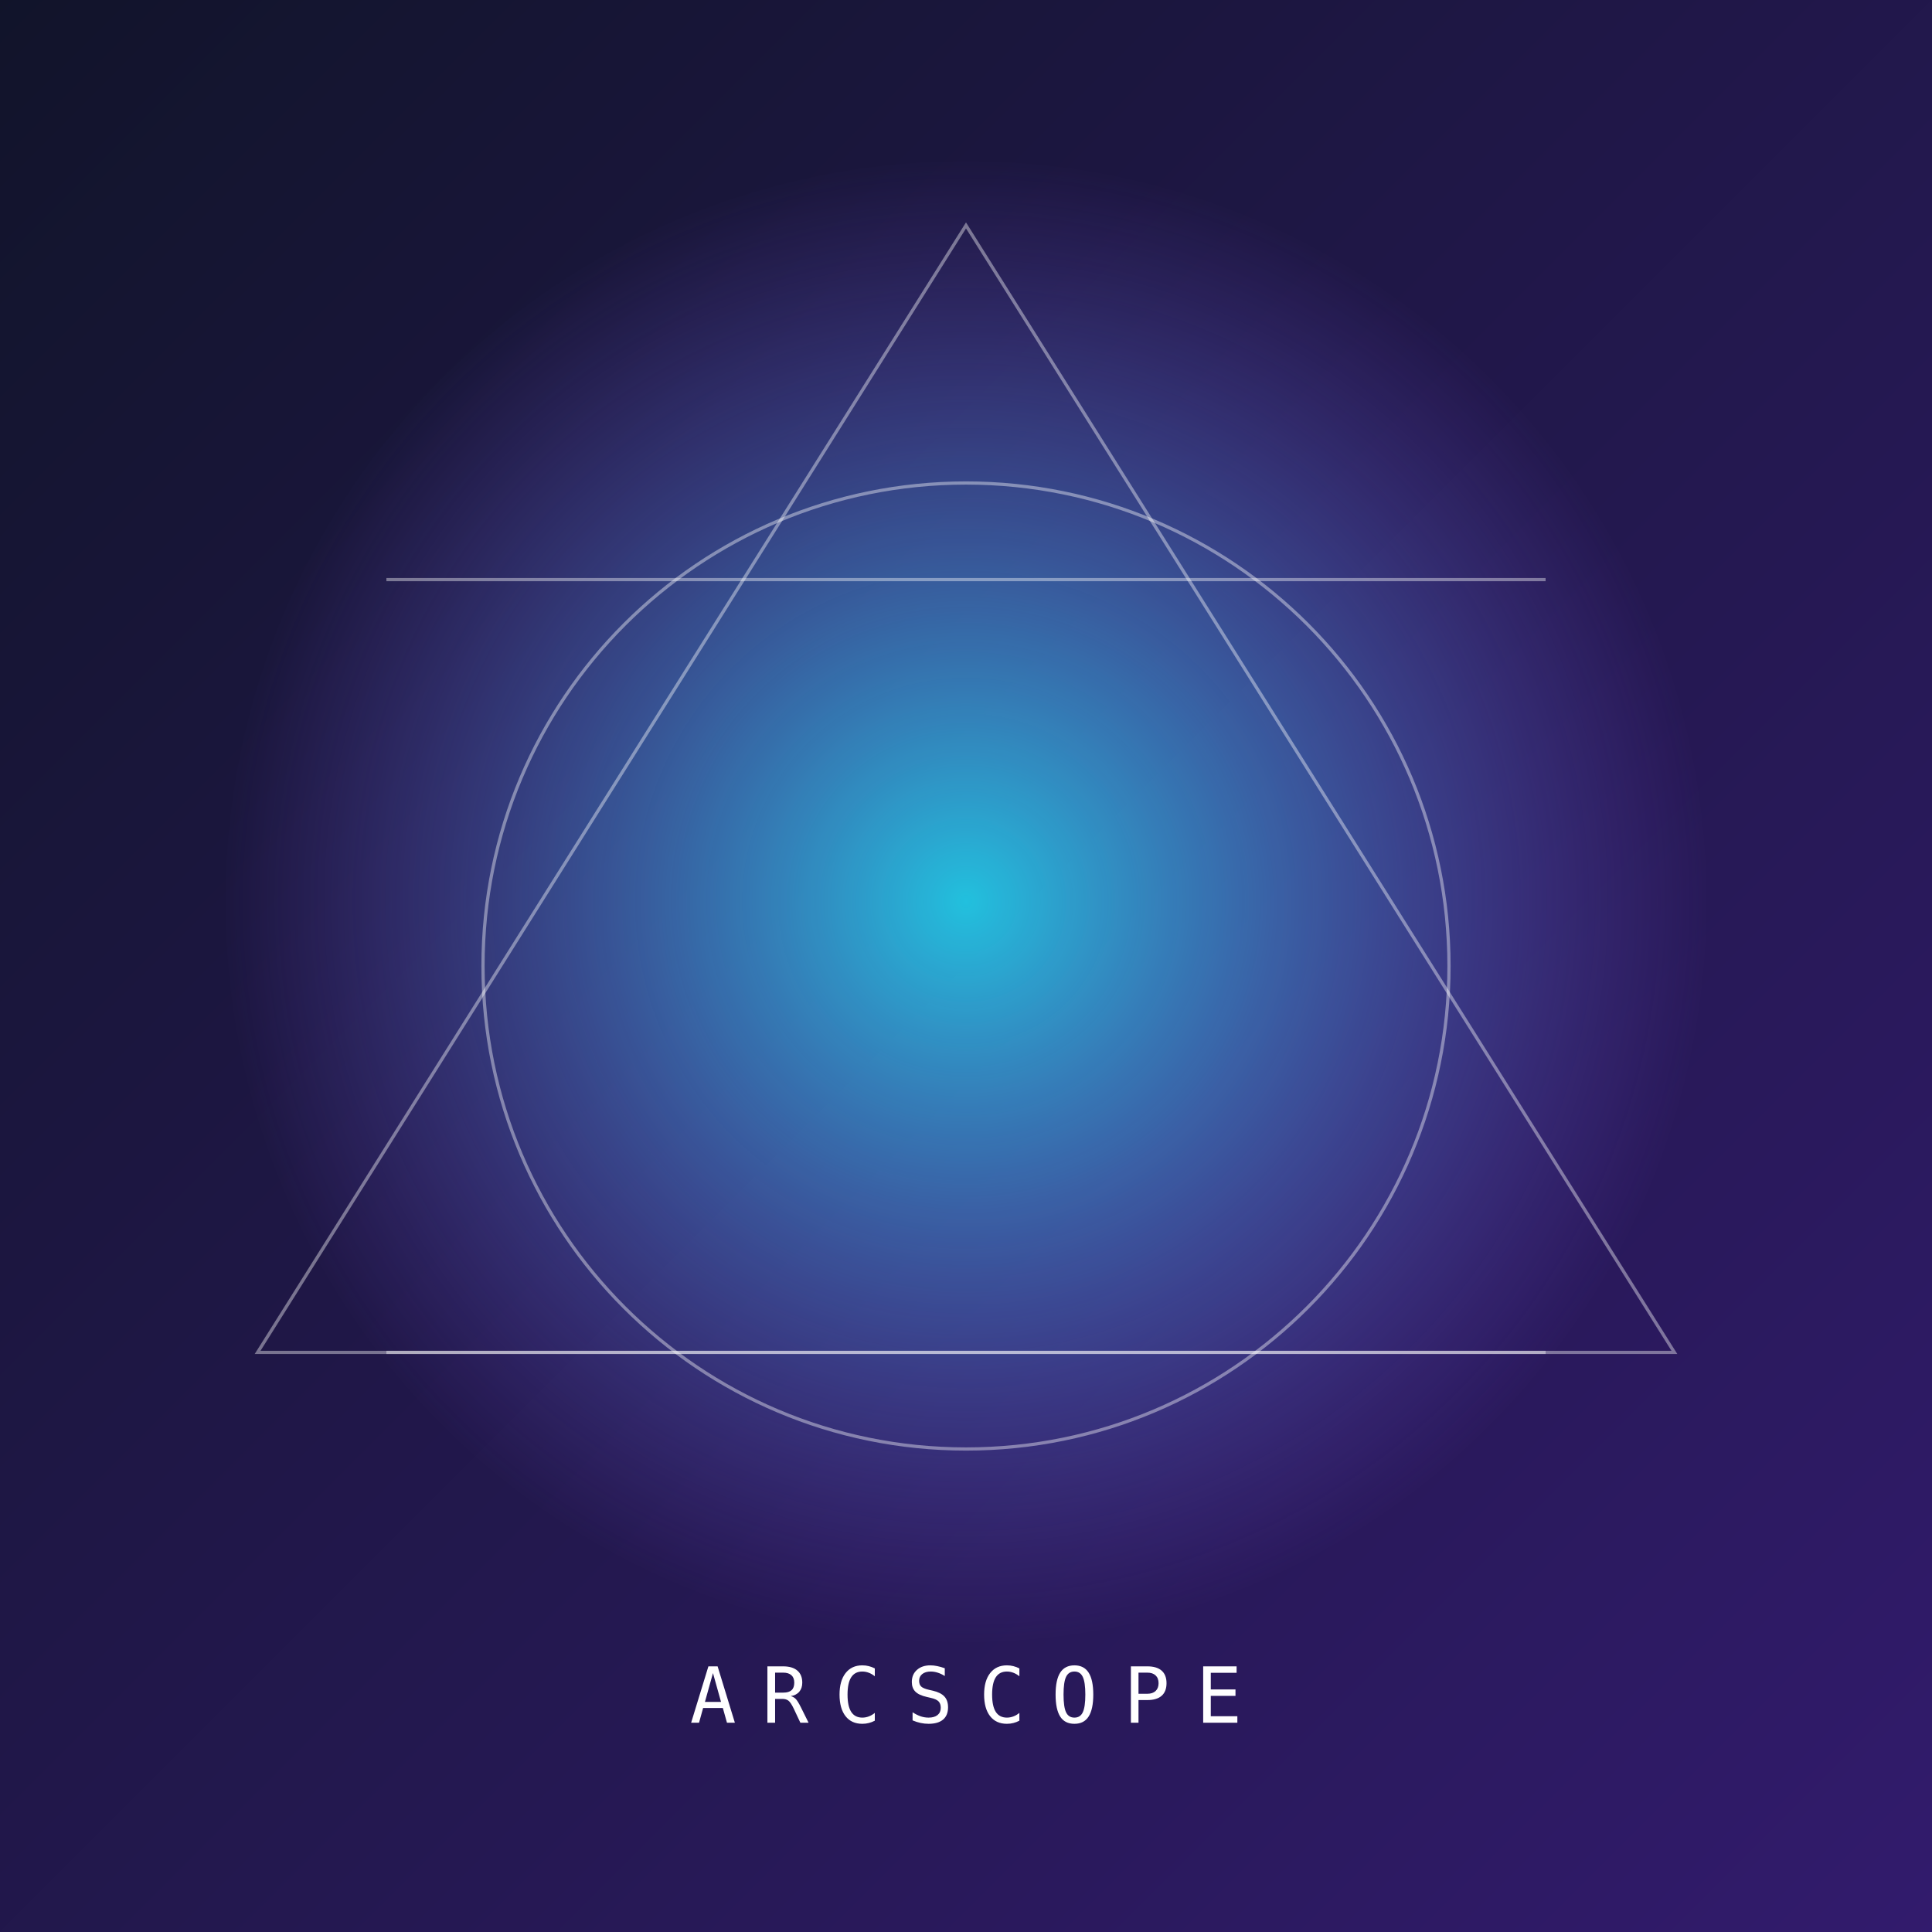
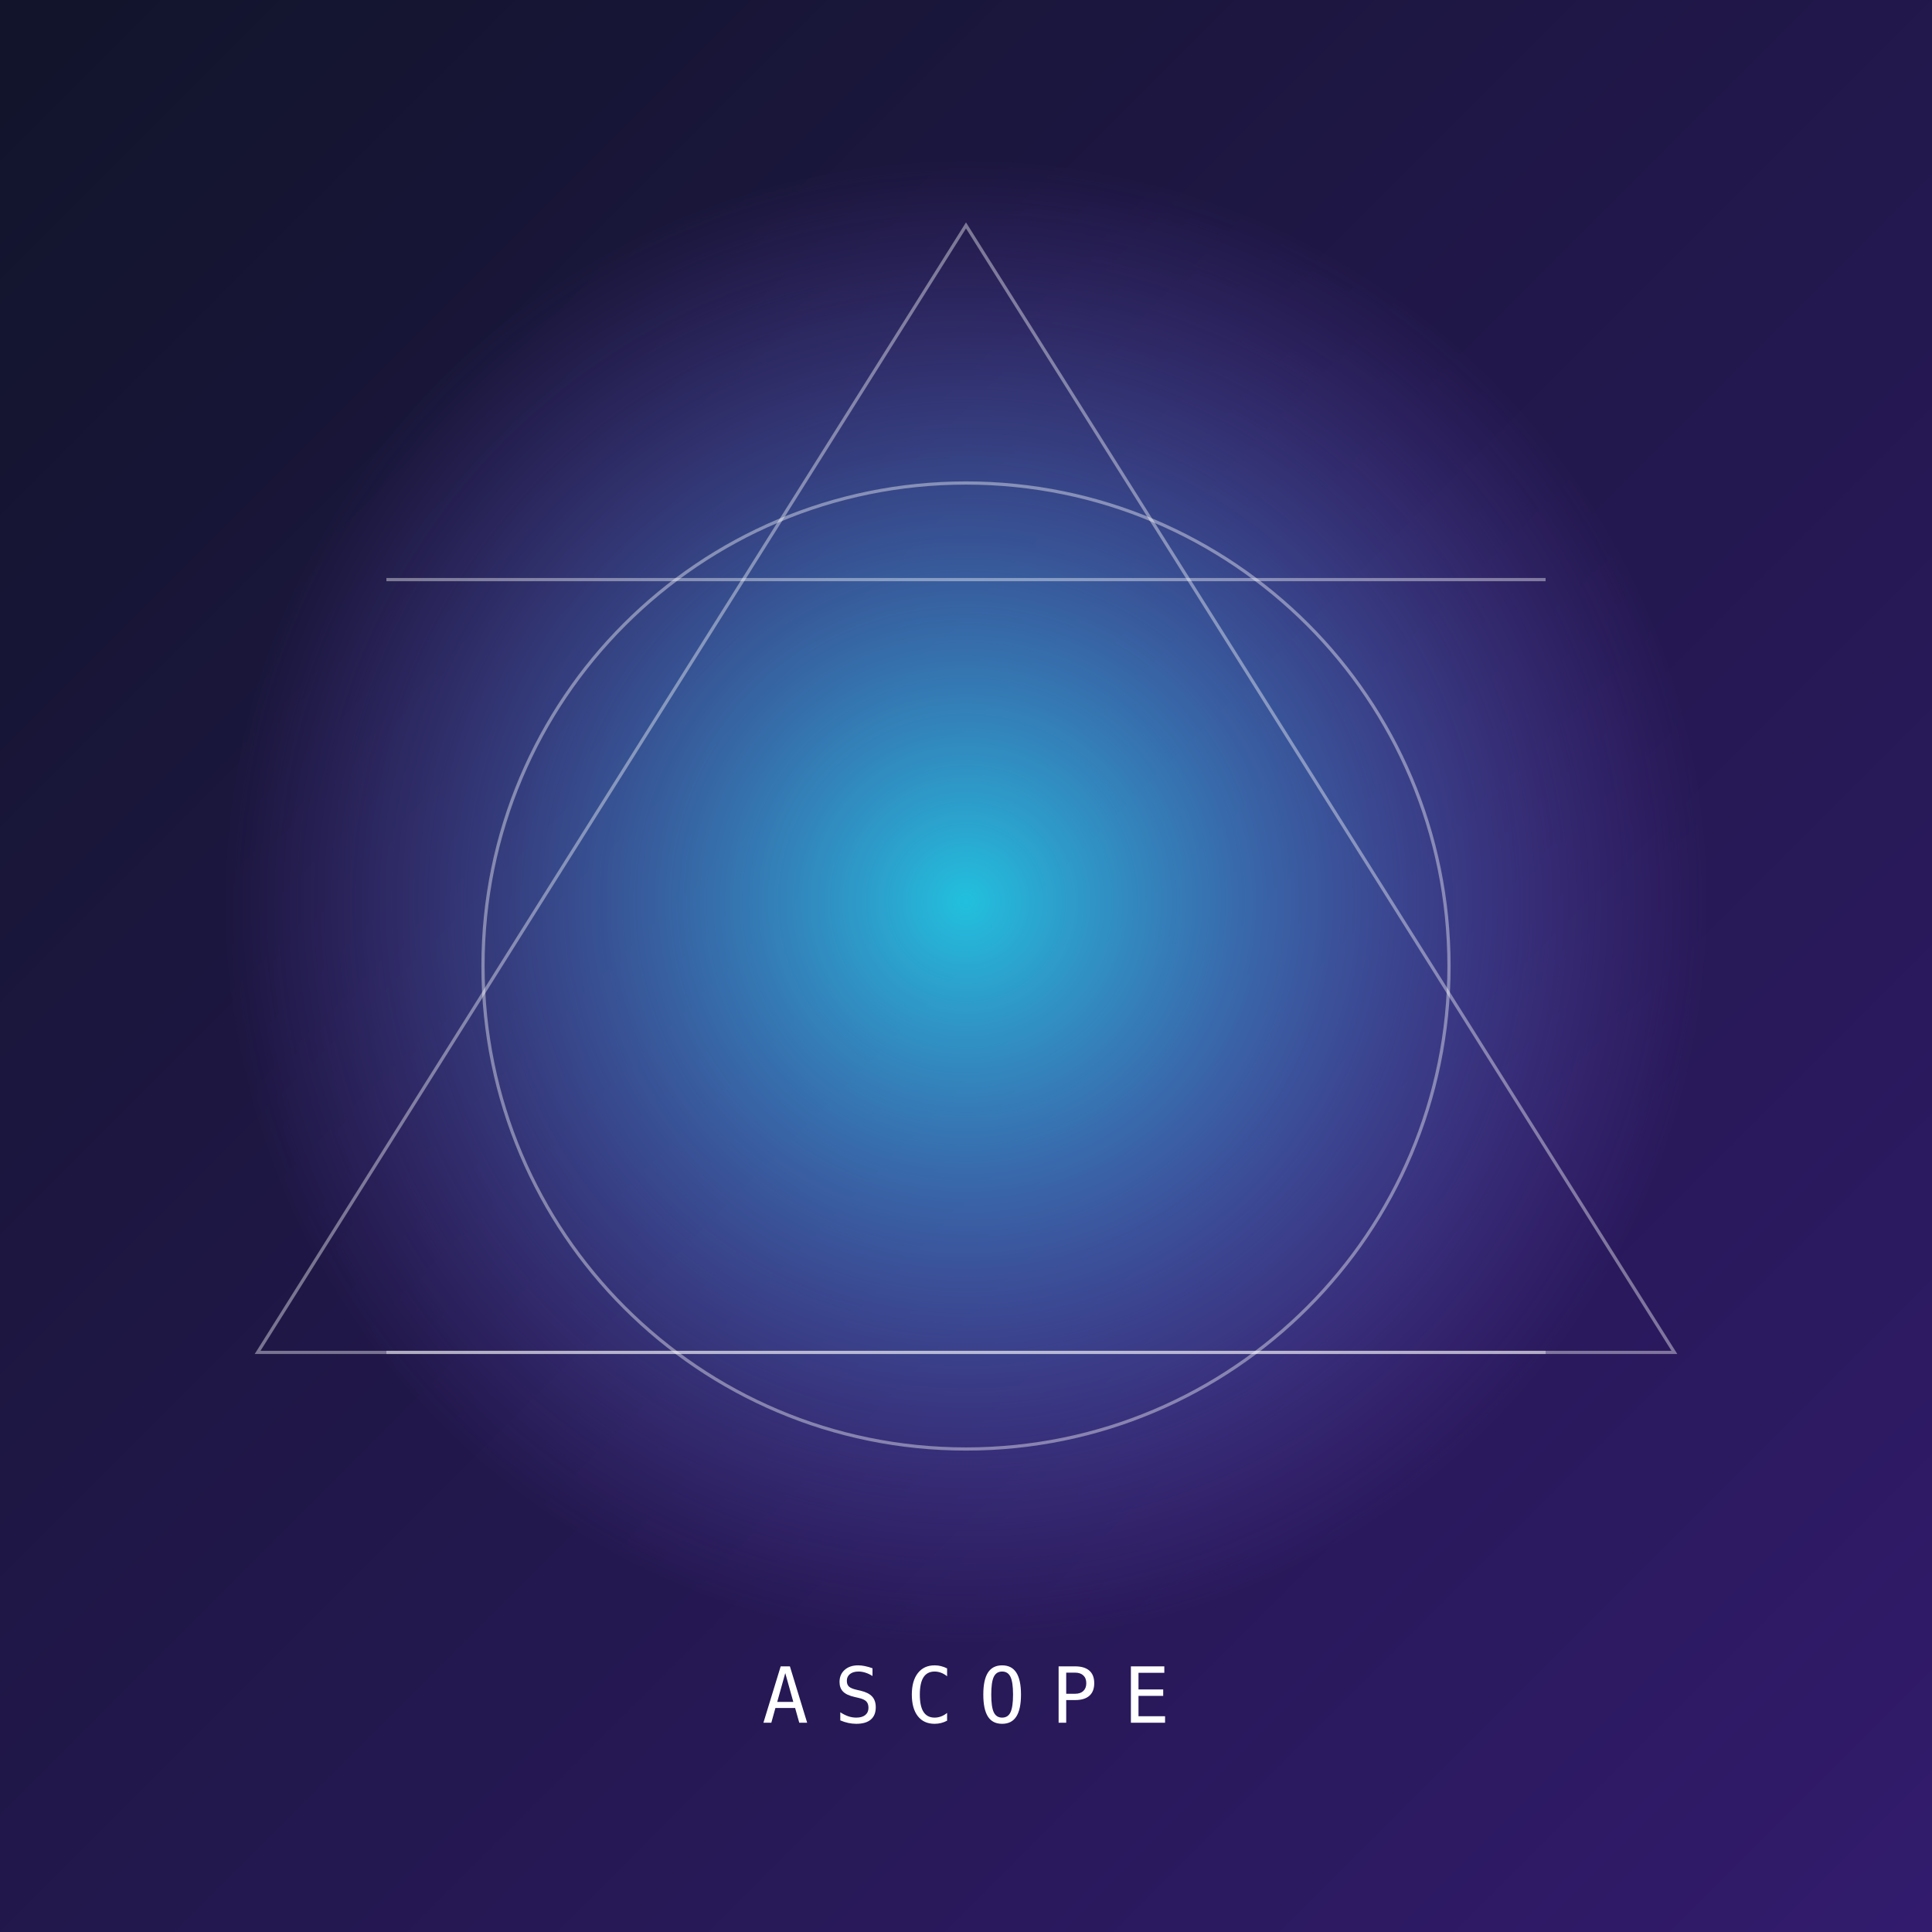
<svg xmlns="http://www.w3.org/2000/svg" viewBox="0 0 600 600">
  <defs>
    <linearGradient id="g" x1="0" y1="0" x2="1" y2="1">
      <stop stop-color="#11142a" />
      <stop offset="1" stop-color="#321b6d" />
    </linearGradient>
    <radialGradient id="r">
      <stop stop-color="#22d3ee" stop-opacity=".9" />
      <stop offset="1" stop-color="#8b5cf6" stop-opacity="0" />
    </radialGradient>
  </defs>
  <rect width="600" height="600" fill="url(#g)" />
  <circle cx="300" cy="280" r="230" fill="url(#r)" />
  <g fill="none" stroke="#fff" stroke-opacity=".4">
    <path d="M80 420 300 70l220 350Z" />
    <circle cx="300" cy="300" r="150" />
    <path d="M120 180h360M120 420h360" />
  </g>
-   <text x="300" y="535" text-anchor="middle" fill="#fff" font-family="monospace" font-size="24" letter-spacing="8">ARCSCOPE</text>
+   <text x="300" y="535" text-anchor="middle" fill="#fff" font-family="monospace" font-size="24" letter-spacing="8">ASCOPE</text>
</svg>
